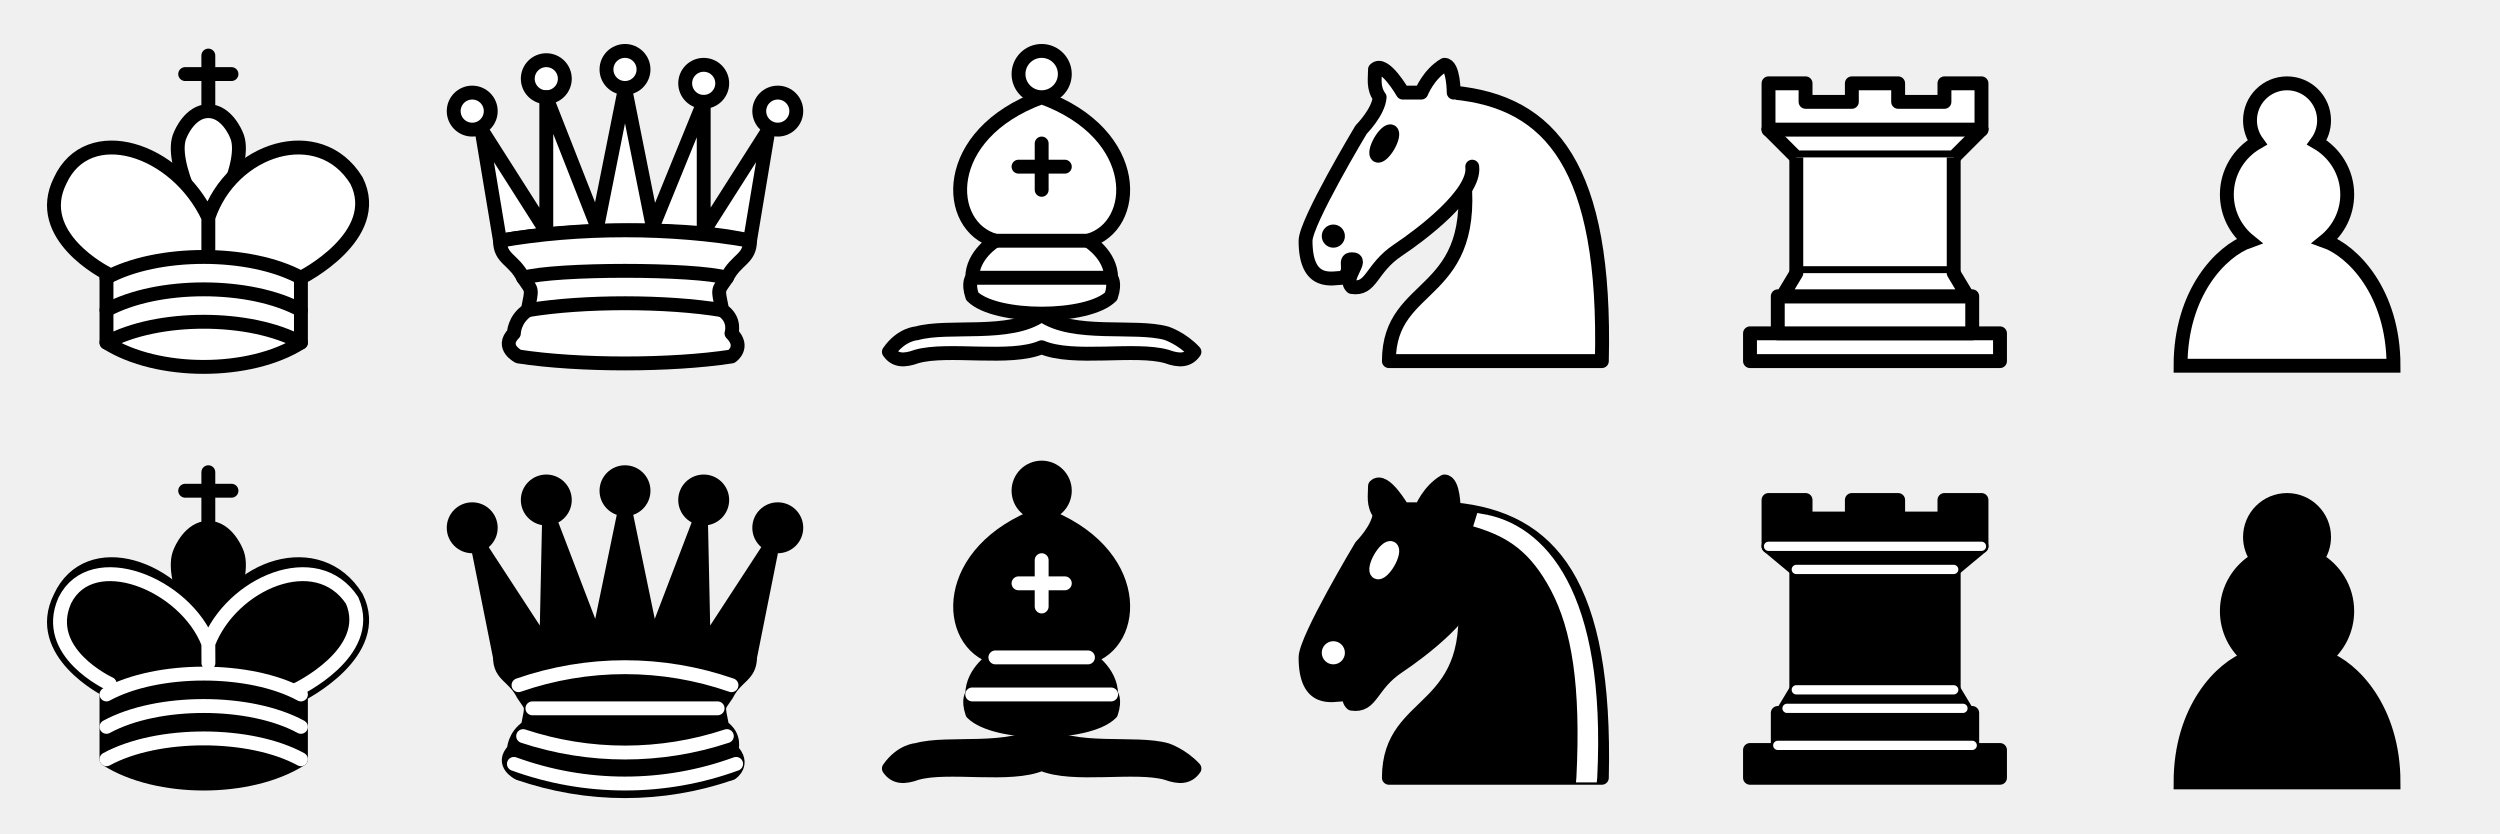
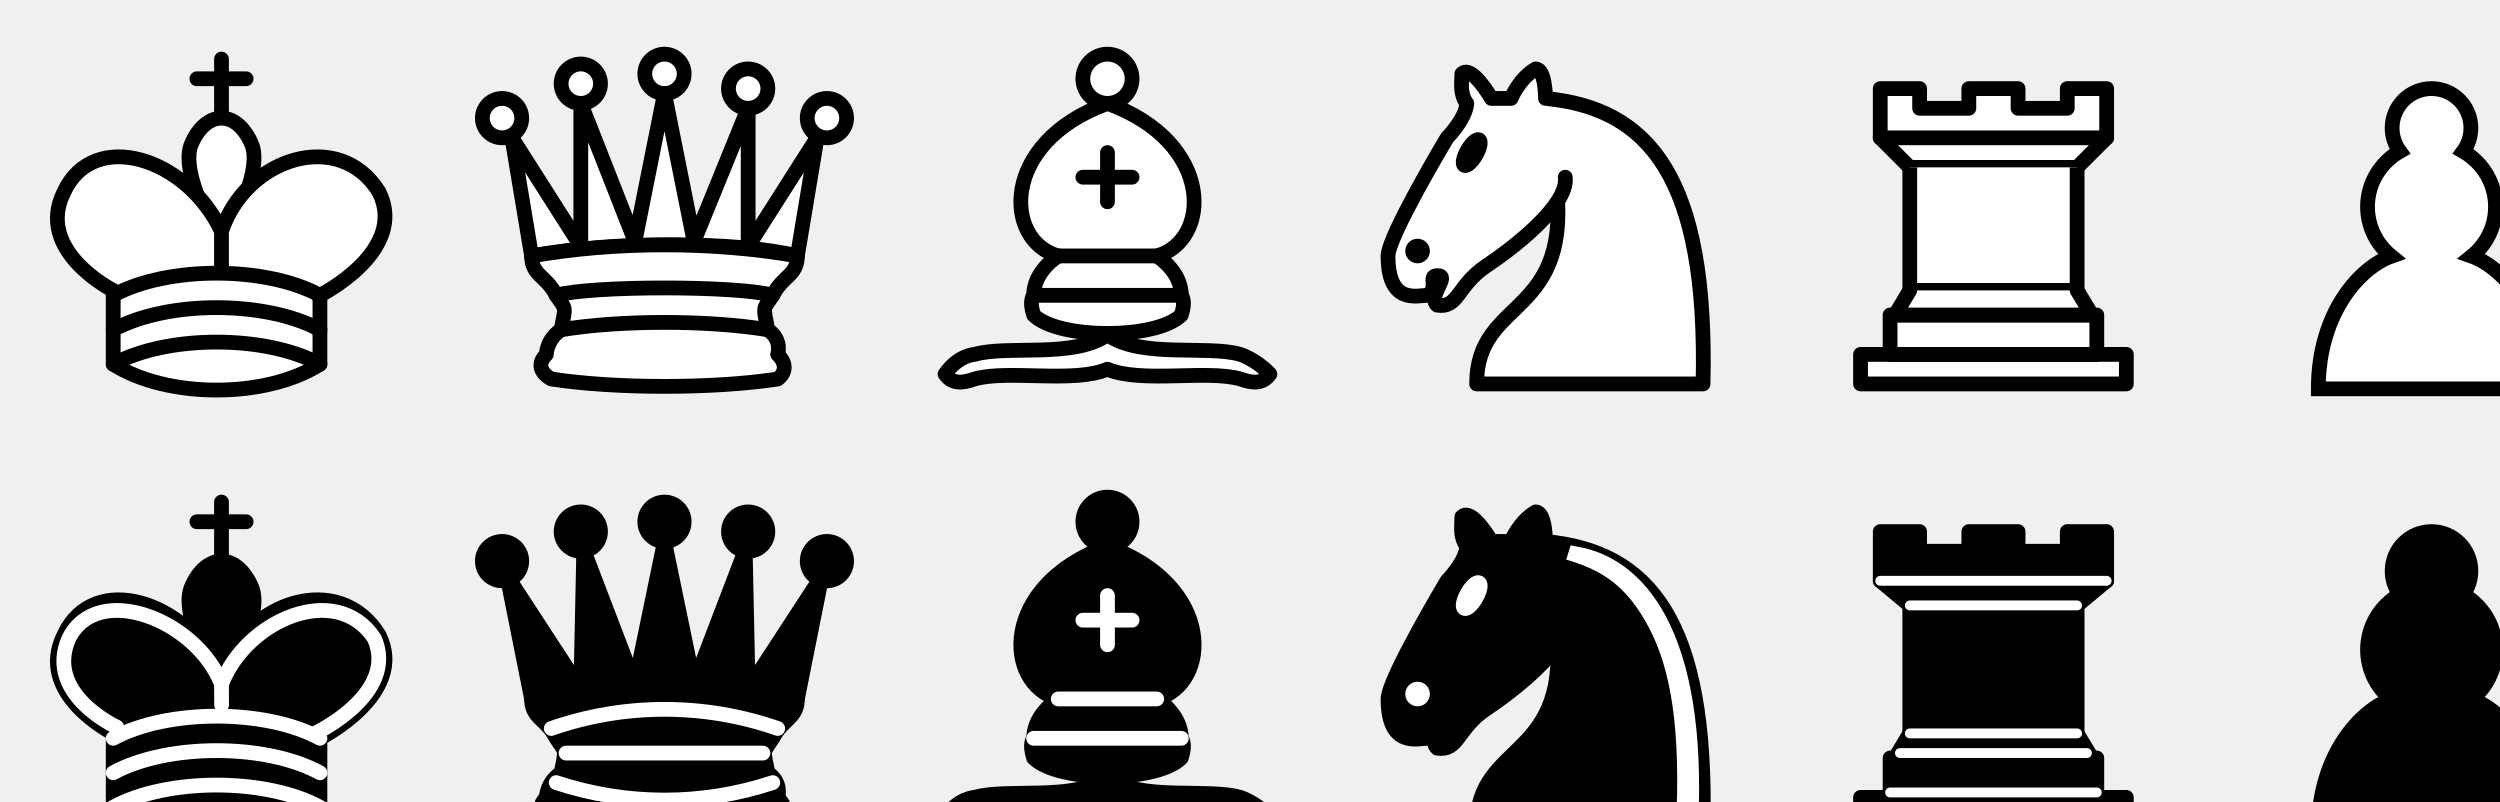
- <svg xmlns="http://www.w3.org/2000/svg" version="1.1" width="270" height="90">
+ <svg xmlns="http://www.w3.org/2000/svg" version="1.1" width="18rem" height="6rem">
  <g style="fill:none; fill-opacity:1; fill-rule:evenodd; stroke:#000000; stroke-width:1.5; stroke-linecap:round;stroke-linejoin:round;stroke-miterlimit:4; stroke-dasharray:none; stroke-opacity:1;" transform="translate(0,0)">
    <path d="M 22.5,11.63 L 22.5,6" style="fill:none; stroke:#000000; stroke-linejoin:miter;" />
    <path d="M 20,8 L 25,8" style="fill:none; stroke:#000000; stroke-linejoin:miter;" />
    <path d="M 22.5,25 C 22.5,25 27,17.5 25.5,14.5 C 25.5,14.5 24.5,12 22.5,12 C 20.5,12 19.5,14.5 19.5,14.5 C 18,17.5 22.5,25 22.5,25" style="fill:#ffffff; stroke:#000000; stroke-linecap:butt; stroke-linejoin:miter;" />
    <path d="M 11.5,37 C 17,40.5 27,40.5 32.5,37 L 32.5,30 C 32.5,30 41.5,25.5 38.5,19.5 C 34.5,13 25,16 22.5,23.5 L 22.5,27 L 22.5,23.5 C 19,16 9.5,13 6.5,19.5 C 3.5,25.5 11.5,29.5 11.5,29.5 L 11.5,37 z " style="fill:#ffffff; stroke:#000000;" />
    <path d="M 11.5,30 C 17,27 27,27 32.5,30" style="fill:none; stroke:#000000;" />
    <path d="M 11.5,33.5 C 17,30.5 27,30.5 32.5,33.5" style="fill:none; stroke:#000000;" />
    <path d="M 11.5,37 C 17,34 27,34 32.5,37" style="fill:none; stroke:#000000;" />
  </g>
  <g style="opacity:1; fill:#ffffff; fill-opacity:1; fill-rule:evenodd; stroke:#000000; stroke-width:1.5; stroke-linecap:round;stroke-linejoin:round;stroke-miterlimit:4; stroke-dasharray:none; stroke-opacity:1;" transform="translate(45,0)">
    <path d="M 9 13 A 2 2 0 1 1  5,13 A 2 2 0 1 1  9 13 z" transform="translate(-1,-1)" />
    <path d="M 9 13 A 2 2 0 1 1  5,13 A 2 2 0 1 1  9 13 z" transform="translate(15.5,-5.5)" />
    <path d="M 9 13 A 2 2 0 1 1  5,13 A 2 2 0 1 1  9 13 z" transform="translate(32,-1)" />
    <path d="M 9 13 A 2 2 0 1 1  5,13 A 2 2 0 1 1  9 13 z" transform="translate(7,-4.5)" />
    <path d="M 9 13 A 2 2 0 1 1  5,13 A 2 2 0 1 1  9 13 z" transform="translate(24,-4)" />
    <path d="M 9,26 C 17.5,24.5 30,24.5 36,26 L 38,14 L 31,25 L 31,11 L 25.5,24.5 L 22.5,9.5 L 19.5,24.5 L 14,10.5 L 14,25 L 7,14 L 9,26 z " style="stroke-linecap:butt;" />
    <path d="M 9,26 C 9,28 10.5,28 11.5,30 C 12.5,31.5 12.5,31 12,33.5 C 10.5,34.5 10.5,36 10.5,36 C 9,37.5 11,38.5 11,38.5 C 17.5,39.5 27.5,39.5 34,38.5 C 34,38.5 35.5,37.5 34,36 C 34,36 34.5,34.5 33,33.5 C 32.5,31 32.5,31.5 33.5,30 C 34.5,28 36,28 36,26 C 27.5,24.5 17.5,24.5 9,26 z " style="stroke-linecap:butt;" />
    <path d="M 11.5,30 C 15,29 30,29 33.5,30" style="fill:none;" />
    <path d="M 12,33.5 C 18,32.5 27,32.5 33,33.5" style="fill:none;" />
  </g>
  <g style="opacity:1; fill:none; fill-rule:evenodd; fill-opacity:1; stroke:#000000; stroke-width:1.5; stroke-linecap:round; stroke-linejoin:round; stroke-miterlimit:4; stroke-dasharray:none; stroke-opacity:1;" transform="translate(90,0)">
    <g style="fill:#ffffff; stroke:#000000; stroke-linecap:butt;">
      <path d="M 9,36 C 12.39,35.03 19.11,36.43 22.5,34 C 25.89,36.43 32.61,35.03 36,36 C 36,36 37.65,36.54 39,38 C 38.32,38.97 37.35,38.99 36,38.5 C 32.61,37.53 25.89,38.96 22.5,37.5 C 19.11,38.96 12.39,37.53 9,38.5 C 7.646,38.99 6.677,38.97 6,38 C 7.354,36.06 9,36 9,36 z" />
      <path d="M 15,32 C 17.5,34.5 27.5,34.5 30,32 C 30.5,30.5 30,30 30,30 C 30,27.5 27.5,26 27.5,26 C 33,24.5 33.5,14.5 22.5,10.5 C 11.5,14.5 12,24.5 17.5,26 C 17.5,26 15,27.5 15,30 C 15,30 14.5,30.5 15,32 z" />
      <path d="M 25 8 A 2.5 2.5 0 1 1  20,8 A 2.5 2.5 0 1 1  25 8 z" />
    </g>
    <path d="M 17.5,26 L 27.5,26 M 15,30 L 30,30 M 22.5,15.5 L 22.5,20.5 M 20,18 L 25,18" style="fill:none; stroke:#000000; stroke-linejoin:miter;" />
  </g>
  <g style="opacity:1; fill:none; fill-opacity:1; fill-rule:evenodd; stroke:#000000; stroke-width:1.5; stroke-linecap:round;stroke-linejoin:round;stroke-miterlimit:4; stroke-dasharray:none; stroke-opacity:1;" transform="translate(135,0)">
    <path d="M 22,10 C 32.5,11 38.5,18 38,39 L 15,39 C 15,30 25,32.5 23,18" style="fill:#ffffff; stroke:#000000;" />
    <path d="M 24,18 C 24.38,20.91 18.45,25.37 16,27 C 13,29 13.18,31.34 11,31 C 9.958,30.06 12.41,27.96 11,28 C 10,28 11.19,29.23 10,30 C 9,30 5.997,31 6,26 C 6,24 12,14 12,14 C 12,14 13.89,12.1 14,10.5 C 13.27,9.506 13.5,8.5 13.5,7.5 C 14.5,6.5 16.5,10 16.5,10 L 18.5,10 C 18.5,10 19.28,8.008 21,7 C 22,7 22,10 22,10" style="fill:#ffffff; stroke:#000000;" />
    <path d="M 9.5 25.5 A 0.5 0.5 0 1 1 8.5,25.5 A 0.5 0.5 0 1 1 9.5 25.5 z" style="fill:#000000; stroke:#000000;" />
    <path d="M 15 15.5 A 0.5 1.5 0 1 1  14,15.5 A 0.5 1.5 0 1 1  15 15.5 z" transform="matrix(0.866,0.5,-0.5,0.866,9.693,-5.173)" style="fill:#000000; stroke:#000000;" />
  </g>
  <g style="opacity:1; fill:#ffffff; fill-opacity:1; fill-rule:evenodd; stroke:#000000; stroke-width:1.5; stroke-linecap:round;stroke-linejoin:round;stroke-miterlimit:4; stroke-dasharray:none; stroke-opacity:1;" transform="translate(180,0)">
    <path d="M 9,39 L 36,39 L 36,36 L 9,36 L 9,39 z " style="stroke-linecap:butt;" />
    <path d="M 12,36 L 12,32 L 33,32 L 33,36 L 12,36 z " style="stroke-linecap:butt;" />
    <path d="M 11,14 L 11,9 L 15,9 L 15,11 L 20,11 L 20,9 L 25,9 L 25,11 L 30,11 L 30,9 L 34,9 L 34,14" style="stroke-linecap:butt;" />
    <path d="M 34,14 L 31,17 L 14,17 L 11,14" />
    <path d="M 31,17 L 31,29.5 L 14,29.5 L 14,17" style="stroke-linecap:butt; stroke-linejoin:miter;" />
    <path d="M 31,29.5 L 32.5,32 L 12.5,32 L 14,29.5" />
    <path d="M 11,14 L 34,14" style="fill:none; stroke:#000000; stroke-linejoin:miter;" />
  </g>
  <g transform="translate(225,0)">
    <path d="M 22,9 C 19.79,9 18,10.79 18,13 C 18,13.89 18.29,14.71 18.78,15.38 C 16.83,16.5 15.5,18.59 15.5,21 C 15.5,23.03 16.44,24.84 17.91,26.03 C 14.91,27.09 10.5,31.58 10.5,39.5 L 33.5,39.5 C 33.5,31.58 29.09,27.09 26.09,26.03 C 27.56,24.84 28.5,23.03 28.5,21 C 28.5,18.59 27.17,16.5 25.22,15.38 C 25.71,14.71 26,13.89 26,13 C 26,10.79 24.21,9 22,9 z " style="opacity:1; fill:#ffffff; fill-opacity:1; fill-rule:nonzero; stroke:#000000; stroke-width:1.5; stroke-linecap:round; stroke-linejoin:miter; stroke-miterlimit:4; stroke-dasharray:none; stroke-opacity:1;" />
  </g>
  <g style="fill:none; fill-opacity:1; fill-rule:evenodd; stroke:#000000; stroke-width:1.5; stroke-linecap:round;stroke-linejoin:round;stroke-miterlimit:4; stroke-dasharray:none; stroke-opacity:1;" transform="translate(0,45)">
    <path d="M 22.5,11.63 L 22.5,6" style="fill:none; stroke:#000000; stroke-linejoin:miter;" />
    <path d="M 22.5,25 C 22.5,25 27,17.5 25.5,14.5 C 25.5,14.5 24.5,12 22.5,12 C 20.5,12 19.5,14.5 19.5,14.5 C 18,17.5 22.5,25 22.5,25" style="fill:#000000;fill-opacity:1; stroke-linecap:butt; stroke-linejoin:miter;" />
    <path d="M 11.5,37 C 17,40.5 27,40.5 32.5,37 L 32.5,30 C 32.5,30 41.5,25.5 38.5,19.5 C 34.5,13 25,16 22.5,23.5 L 22.5,27 L 22.5,23.5 C 19,16 9.5,13 6.5,19.5 C 3.5,25.5 11.5,29.5 11.5,29.5 L 11.5,37 z " style="fill:#000000; stroke:#000000;" />
    <path d="M 20,8 L 25,8" style="fill:none; stroke:#000000; stroke-linejoin:miter;" />
    <path d="M 32,29.5 C 32,29.5 40.5,25.5 38.03,19.85 C 34.15,14 25,18 22.5,24.5 L 22.51,26.6 L 22.5,24.5 C 20,18 9.906,14 6.997,19.85 C 4.5,25.5 11.85,28.85 11.85,28.85" style="fill:none; stroke:#ffffff;" />
    <path d="M 11.5,30 C 17,27 27,27 32.5,30 M 11.5,33.5 C 17,30.5 27,30.5 32.5,33.5 M 11.5,37 C 17,34 27,34 32.5,37" style="fill:none; stroke:#ffffff;" />
  </g>
  <g style="opacity:1; fill:000000; fill-opacity:1; fill-rule:evenodd; stroke:#000000; stroke-width:1.5; stroke-linecap:round;stroke-linejoin:round;stroke-miterlimit:4; stroke-dasharray:none; stroke-opacity:1;" transform="translate(45,45)">
    <g style="fill:#000000; stroke:none;">
      <circle cx="6" cy="12" r="2.75" />
      <circle cx="14" cy="9" r="2.75" />
      <circle cx="22.5" cy="8" r="2.75" />
      <circle cx="31" cy="9" r="2.75" />
      <circle cx="39" cy="12" r="2.75" />
    </g>
    <path d="M 9,26 C 17.5,24.5 30,24.5 36,26 L 38.5,13.5 L 31,25 L 30.7,10.9 L 25.5,24.5 L 22.5,10 L 19.5,24.5 L 14.3,10.9 L 14,25 L 6.5,13.5 L 9,26 z" style="stroke-linecap:butt; stroke:#000000;" />
    <path d="M 9,26 C 9,28 10.5,28 11.5,30 C 12.5,31.5 12.5,31 12,33.5 C 10.5,34.5 10.5,36 10.5,36 C 9,37.5 11,38.5 11,38.5 C 17.5,39.5 27.5,39.5 34,38.5 C 34,38.5 35.5,37.5 34,36 C 34,36 34.5,34.5 33,33.5 C 32.5,31 32.5,31.5 33.5,30 C 34.5,28 36,28 36,26 C 27.5,24.5 17.5,24.5 9,26 z" style="stroke-linecap:butt;" />
    <path d="M 11,38.5 A 35,35 1 0 0 34,38.5" style="fill:none; stroke:#000000; stroke-linecap:butt;" />
    <path d="M 11,29 A 35,35 1 0 1 34,29" style="fill:none; stroke:#ffffff;" />
    <path d="M 12.5,31.5 L 32.5,31.5" style="fill:none; stroke:#ffffff;" />
    <path d="M 11.5,34.5 A 35,35 1 0 0 33.5,34.5" style="fill:none; stroke:#ffffff;" />
    <path d="M 10.5,37.5 A 35,35 1 0 0 34.5,37.5" style="fill:none; stroke:#ffffff;" />
  </g>
  <g style="opacity:1; fill:none; fill-rule:evenodd; fill-opacity:1; stroke:#000000; stroke-width:1.5; stroke-linecap:round; stroke-linejoin:round; stroke-miterlimit:4; stroke-dasharray:none; stroke-opacity:1;" transform="translate(90,45)">
    <g style="fill:#000000; stroke:#000000; stroke-linecap:butt;">
      <path d="M 9,36 C 12.39,35.03 19.11,36.43 22.5,34 C 25.89,36.43 32.61,35.03 36,36 C 36,36 37.65,36.54 39,38 C 38.32,38.97 37.35,38.99 36,38.5 C 32.61,37.53 25.89,38.96 22.5,37.5 C 19.11,38.96 12.39,37.53 9,38.5 C 7.646,38.99 6.677,38.97 6,38 C 7.354,36.06 9,36 9,36 z" />
      <path d="M 15,32 C 17.5,34.5 27.5,34.5 30,32 C 30.5,30.5 30,30 30,30 C 30,27.5 27.5,26 27.5,26 C 33,24.5 33.5,14.5 22.5,10.5 C 11.5,14.5 12,24.5 17.5,26 C 17.5,26 15,27.5 15,30 C 15,30 14.5,30.5 15,32 z" />
      <path d="M 25 8 A 2.5 2.5 0 1 1  20,8 A 2.5 2.5 0 1 1  25 8 z" />
    </g>
    <path d="M 17.5,26 L 27.5,26 M 15,30 L 30,30 M 22.5,15.5 L 22.5,20.5 M 20,18 L 25,18" style="fill:none; stroke:#ffffff; stroke-linejoin:miter;" />
  </g>
  <g style="opacity:1; fill:none; fill-opacity:1; fill-rule:evenodd; stroke:#000000; stroke-width:1.5; stroke-linecap:round;stroke-linejoin:round;stroke-miterlimit:4; stroke-dasharray:none; stroke-opacity:1;" transform="translate(135,45)">
    <path d="M 22,10 C 32.5,11 38.5,18 38,39 L 15,39 C 15,30 25,32.5 23,18" style="fill:#000000; stroke:#000000;" />
    <path d="M 24,18 C 24.38,20.91 18.45,25.37 16,27 C 13,29 13.18,31.34 11,31 C 9.958,30.06 12.41,27.96 11,28 C 10,28 11.19,29.23 10,30 C 9,30 5.997,31 6,26 C 6,24 12,14 12,14 C 12,14 13.89,12.1 14,10.5 C 13.27,9.506 13.5,8.5 13.5,7.5 C 14.5,6.5 16.5,10 16.5,10 L 18.5,10 C 18.5,10 19.28,8.008 21,7 C 22,7 22,10 22,10" style="fill:#000000; stroke:#000000;" />
    <path d="M 9.5 25.5 A 0.5 0.5 0 1 1 8.5,25.5 A 0.5 0.5 0 1 1 9.5 25.5 z" style="fill:#ffffff; stroke:#ffffff;" />
    <path d="M 15 15.5 A 0.5 1.5 0 1 1  14,15.5 A 0.5 1.5 0 1 1  15 15.5 z" transform="matrix(0.866,0.5,-0.5,0.866,9.693,-5.173)" style="fill:#ffffff; stroke:#ffffff;" />
    <path d="M 24.55,10.4 L 24.1,11.85 L 24.6,12 C 27.75,13 30.25,14.49 32.5,18.75 C 34.75,23.01 35.75,29.06 35.25,39 L 35.2,39.5 L 37.45,39.5 L 37.5,39 C 38,28.94 36.62,22.15 34.25,17.66 C 31.88,13.17 28.46,11.02 25.06,10.5 L 24.55,10.4 z " style="fill:#ffffff; stroke:none;" />
  </g>
  <g style="opacity:1; fill:000000; fill-opacity:1; fill-rule:evenodd; stroke:#000000; stroke-width:1.5; stroke-linecap:round;stroke-linejoin:round;stroke-miterlimit:4; stroke-dasharray:none; stroke-opacity:1;" transform="translate(180,45)">
    <path d="M 9,39 L 36,39 L 36,36 L 9,36 L 9,39 z " style="stroke-linecap:butt;" />
    <path d="M 12.5,32 L 14,29.5 L 31,29.5 L 32.5,32 L 12.5,32 z " style="stroke-linecap:butt;" />
    <path d="M 12,36 L 12,32 L 33,32 L 33,36 L 12,36 z " style="stroke-linecap:butt;" />
    <path d="M 14,29.5 L 14,16.5 L 31,16.5 L 31,29.5 L 14,29.5 z " style="stroke-linecap:butt;stroke-linejoin:miter;" />
    <path d="M 14,16.5 L 11,14 L 34,14 L 31,16.5 L 14,16.5 z " style="stroke-linecap:butt;" />
    <path d="M 11,14 L 11,9 L 15,9 L 15,11 L 20,11 L 20,9 L 25,9 L 25,11 L 30,11 L 30,9 L 34,9 L 34,14 L 11,14 z " style="stroke-linecap:butt;" />
    <path d="M 12,35.5 L 33,35.5 L 33,35.5" style="fill:none; stroke:#ffffff; stroke-width:1; stroke-linejoin:miter;" />
    <path d="M 13,31.5 L 32,31.5" style="fill:none; stroke:#ffffff; stroke-width:1; stroke-linejoin:miter;" />
    <path d="M 14,29.5 L 31,29.5" style="fill:none; stroke:#ffffff; stroke-width:1; stroke-linejoin:miter;" />
    <path d="M 14,16.5 L 31,16.5" style="fill:none; stroke:#ffffff; stroke-width:1; stroke-linejoin:miter;" />
    <path d="M 11,14 L 34,14" style="fill:none; stroke:#ffffff; stroke-width:1; stroke-linejoin:miter;" />
  </g>
  <g transform="translate(225,45)">
    <path d="M 22,9 C 19.79,9 18,10.79 18,13 C 18,13.89 18.29,14.71 18.78,15.38 C 16.83,16.5 15.5,18.59 15.5,21 C 15.5,23.03 16.44,24.84 17.91,26.03 C 14.91,27.09 10.5,31.58 10.5,39.5 L 33.5,39.5 C 33.5,31.58 29.09,27.09 26.09,26.03 C 27.56,24.84 28.5,23.03 28.5,21 C 28.5,18.59 27.17,16.5 25.22,15.38 C 25.71,14.71 26,13.89 26,13 C 26,10.79 24.21,9 22,9 z " style="opacity:1; fill:#000000; fill-opacity:1; fill-rule:nonzero; stroke:#000000; stroke-width:1.5; stroke-linecap:round; stroke-linejoin:miter; stroke-miterlimit:4; stroke-dasharray:none; stroke-opacity:1;" />
  </g>
</svg>
